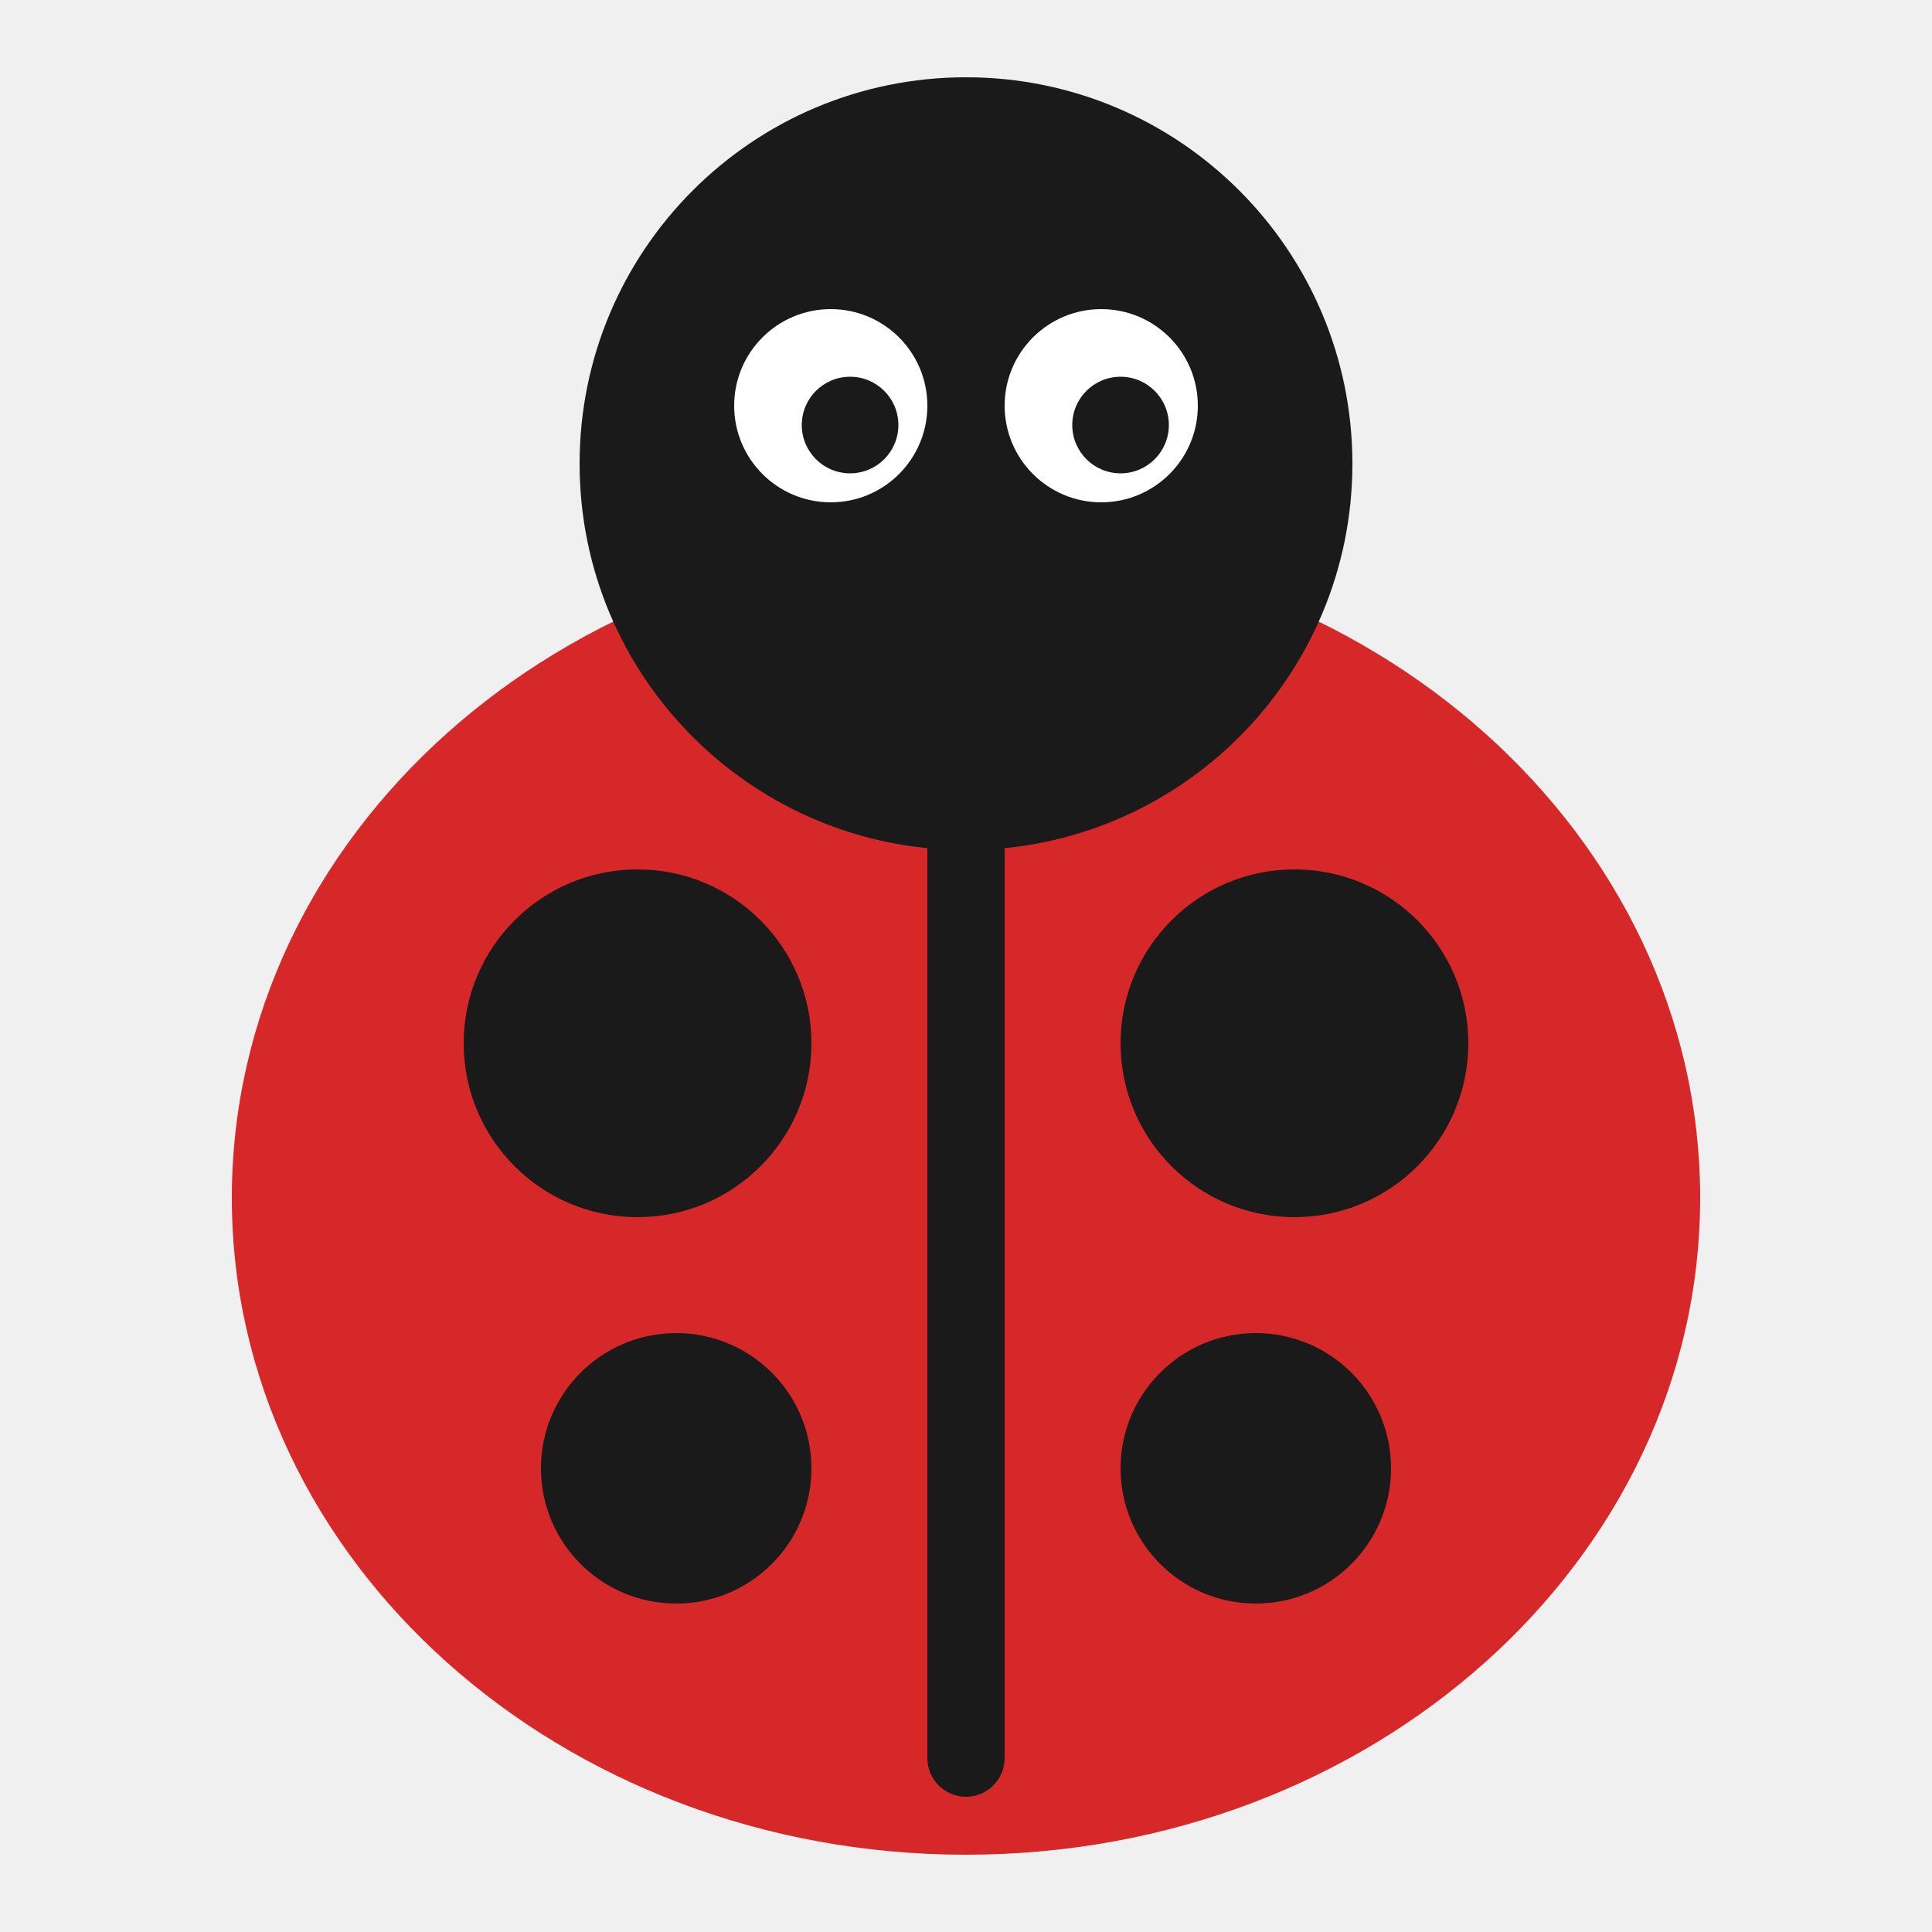
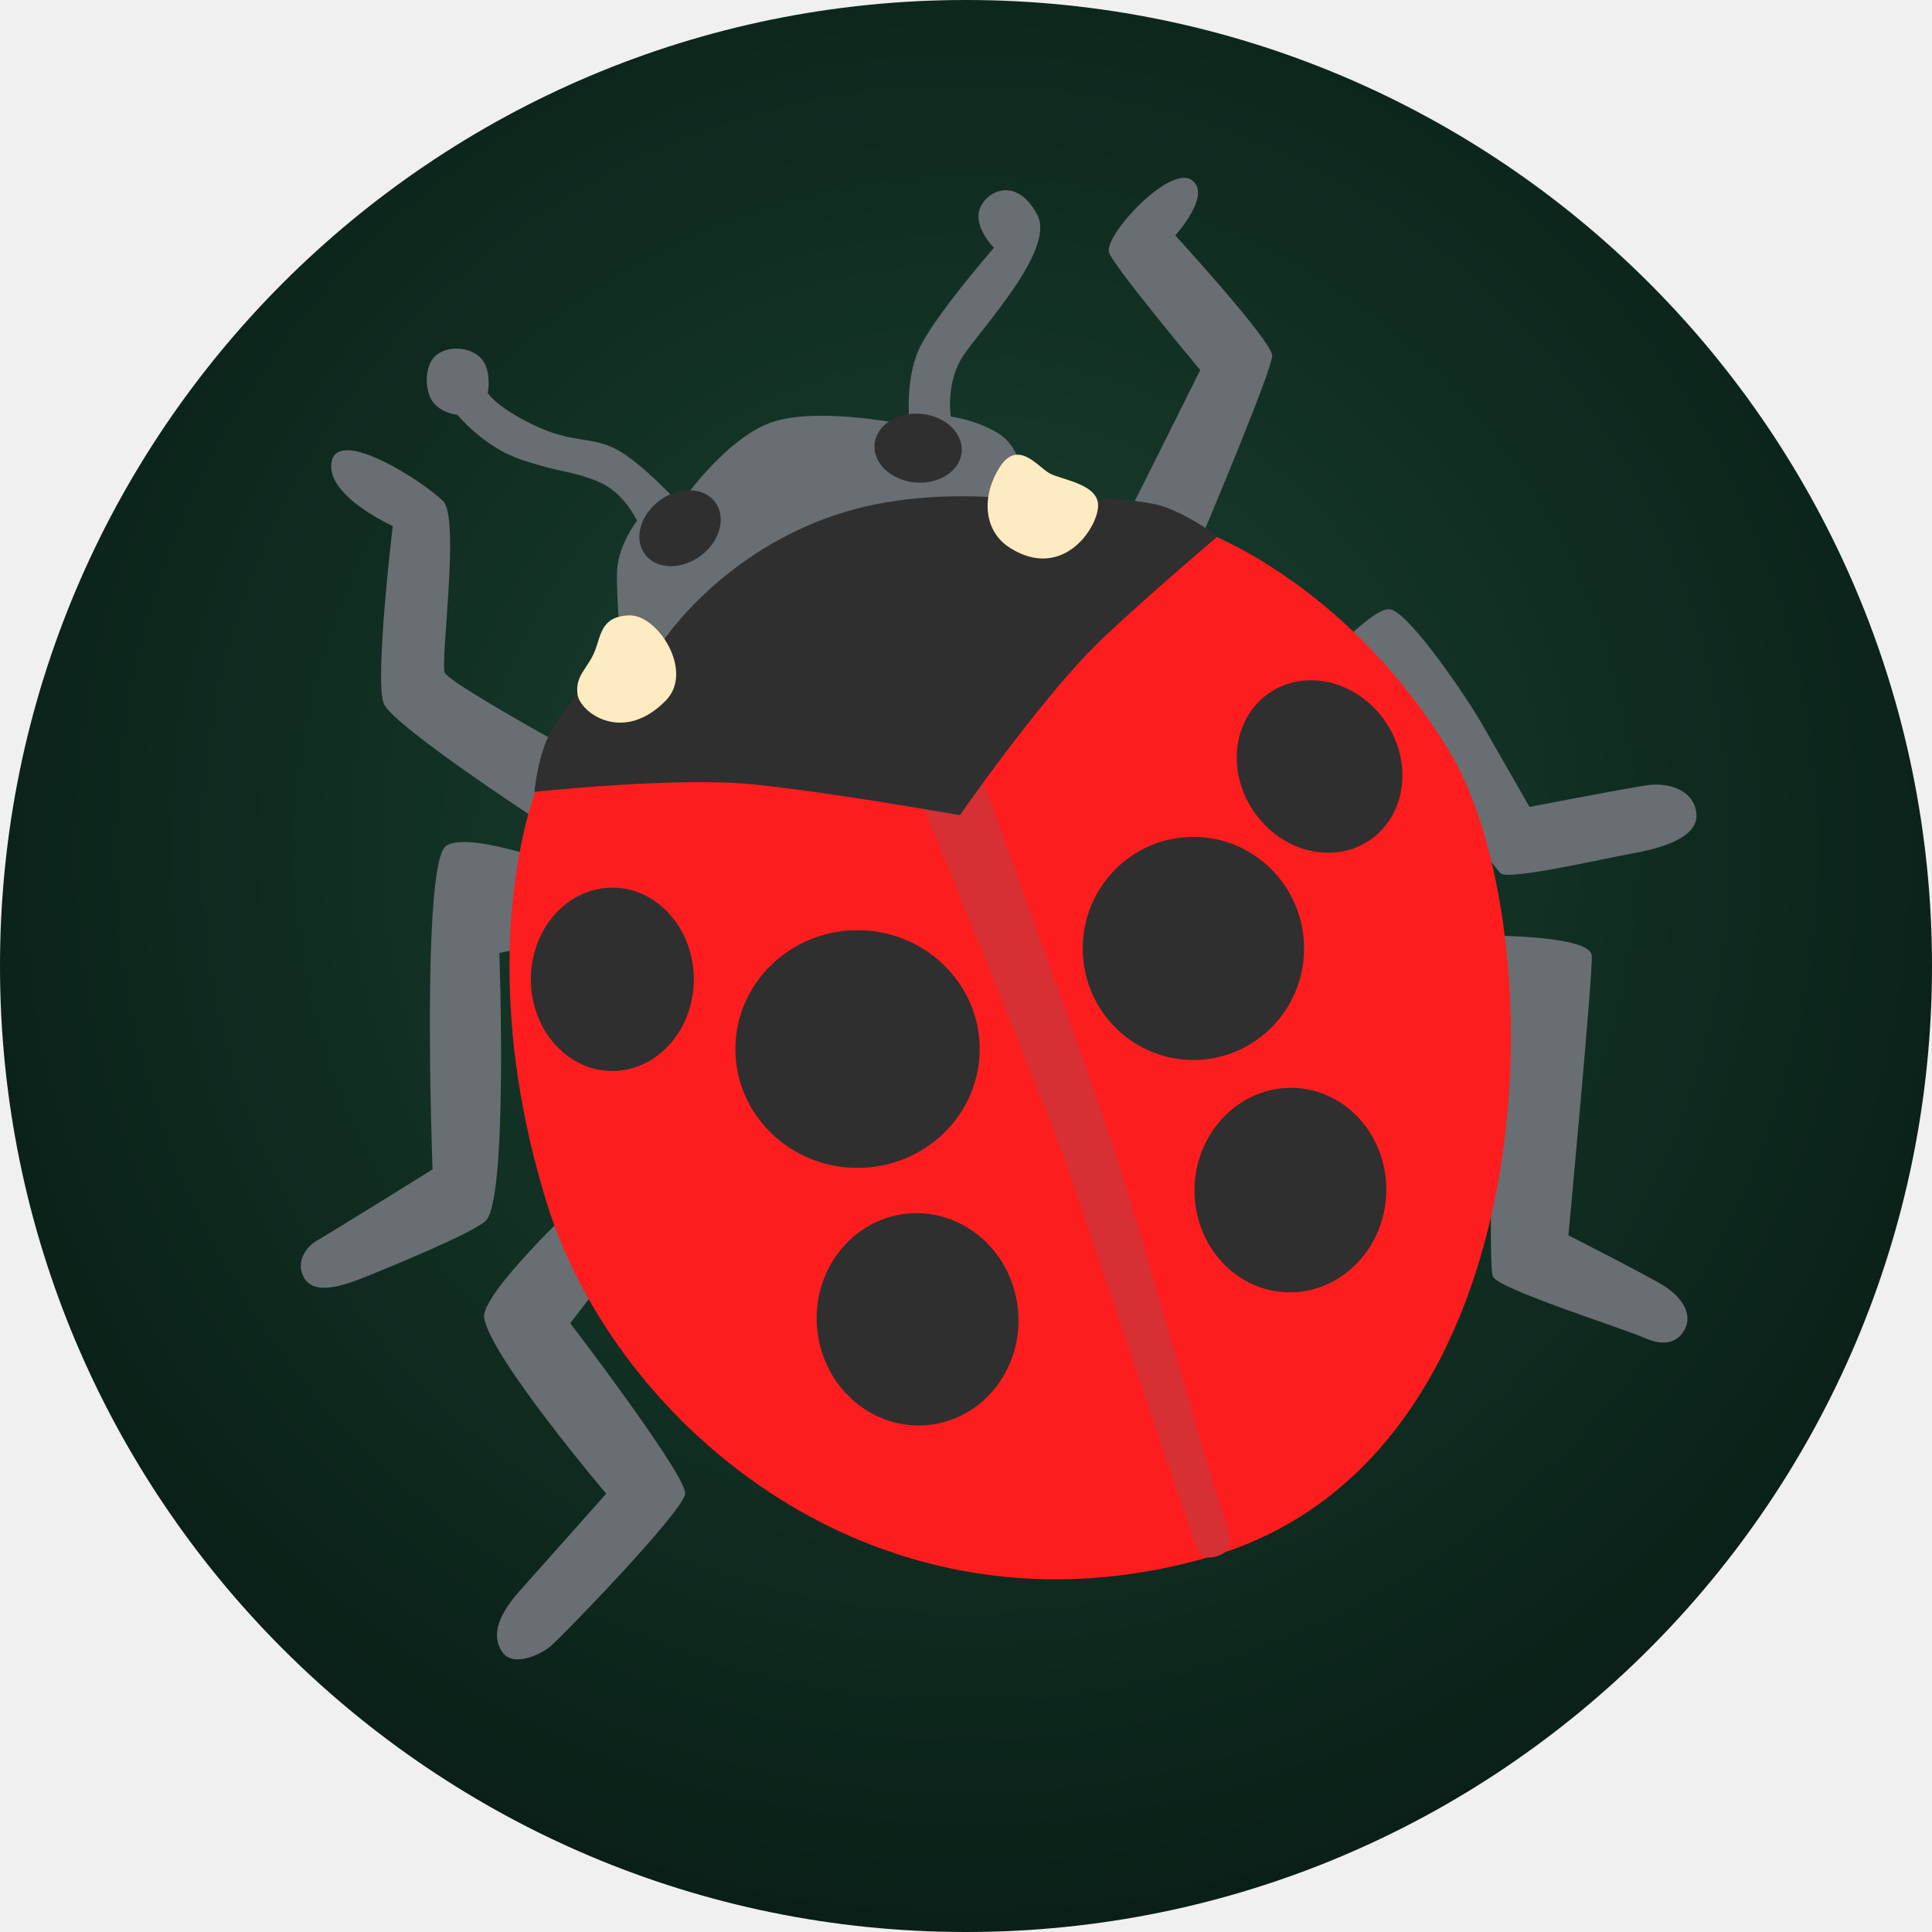
<svg xmlns="http://www.w3.org/2000/svg" viewBox="0 0 100 100">
-   <ellipse cx="50" cy="62" rx="38" ry="34" fill="#d62828" />
-   <circle cx="50" cy="24" r="20" fill="#1a1a1a" />
-   <rect x="48" y="29" width="4" height="64" rx="2" fill="#1a1a1a" />
-   <circle cx="33" cy="54" r="9" fill="#1a1a1a" />
-   <circle cx="67" cy="54" r="9" fill="#1a1a1a" />
-   <circle cx="35" cy="76" r="7" fill="#1a1a1a" />
-   <circle cx="65" cy="76" r="7" fill="#1a1a1a" />
-   <circle cx="43" cy="21" r="5" fill="white" />
-   <circle cx="57" cy="21" r="5" fill="white" />
-   <circle cx="44" cy="22" r="2.5" fill="#1a1a1a" />
-   <circle cx="58" cy="22" r="2.5" fill="#1a1a1a" />
+   <defs>
+     <radialGradient id="bg" cx="50%" cy="44%" r="60%">
+       <stop offset="0%" stop-color="#1b4332" />
+       <stop offset="100%" stop-color="#081c15" />
+     </radialGradient>
+   </defs>
+   <circle cx="50" cy="50" r="50" fill="url(#bg)" />
+   <g transform="translate(8, 6) scale(0.66)">
+     <path style="fill:#696E72;" d="M104.4,64.28c0,0,8.12-0.05,8.31,1.55c0.13,1.06-1.83,21.96-1.83,21.96s6.18,3.14,7.46,3.94c1.5,0.94,2.25,2.25,1.69,3.38c-0.56,1.13-1.69,1.41-3.24,0.7c-1.55-0.7-11.4-3.8-11.83-4.79s0.14-17.6,0.14-17.6L104.4,64.28z" />
+     <path style="fill:#696E72;" d="M92.67,41.8c0,0,3.14-3.37,4.27-3.1c1.55,0.38,5.96,6.9,7.09,8.87c1.13,1.97,3.8,6.62,3.8,6.62s7.32-1.41,9.15-1.69s3.8,0.42,3.94,2.25c0.14,1.83-2.67,2.67-5.07,3.1c-2.39,0.42-9.57,2.11-10.28,1.55C104.87,58.83,92.67,41.8,92.67,41.8z" />
+     <path style="fill:#696E72;" d="M33.02,85.39l1.97,6.19l-2.39,3.1c0,0,9.15,11.97,9.01,13.37c-0.14,1.41-9.71,11.26-10.56,11.97c-0.84,0.7-2.98,1.67-3.8,0.42c-1.08-1.64,0.28-3.52,1.41-4.79c1.13-1.27,6.76-7.6,6.76-7.6s-9.1-10.73-9.57-13.8C25.56,92.43,33.02,85.39,33.02,85.39z" />
+     <path style="fill:#696E72;" d="M31.05,58.5c0,0-6.43-2.35-8.17-1.27c-1.99,1.23-1.08,25.39-1.08,25.39s-8.07,5.02-9.06,5.58s-1.69,1.83-0.99,2.96s2.39,0.84,4.5,0s8.65-3.52,9.71-4.5c1.78-1.64,1.08-21.02,1.08-21.02l3.14-0.66L31.05,58.5z" />
+     <path style="fill:#696E72;" d="M57.1,49.07l25.2-16.47c0,0,5.35-12.67,5.35-13.8c0-1.13-7.6-9.43-7.6-9.43S83,6.13,81.31,5.01c-1.69-1.13-6.66,4.13-6.48,5.63c0.11,0.84,7.18,9.29,7.18,9.29l-5.49,10.98c0,0-6.62-0.42-7.6-1.13s-0.61-3.61-2.82-4.93c-1.74-1.04-3.66-1.27-3.66-1.27s-0.42-2.67,0.99-4.79s7.2-8.27,5.82-10.98c-1.6-3.14-4.06-1.96-4.55-0.47c-0.47,1.41,1.13,3,1.13,3s-4.79,5.49-5.91,8.02s-0.7,5.91-0.7,5.91s-6.76-1.45-10.56-0.33c-3.8,1.13-7.46,6.52-7.46,6.52s-3.1-3.38-5.07-4.36s-3.38-0.42-6.34-1.83s-3.66-2.53-3.66-2.53s0.29-1.36-0.28-2.39c-0.57-1.04-2.35-1.5-3.61-0.7c-1,0.63-1.1,2.41-0.6,3.47c0.56,1.18,2.11,1.32,2.11,1.32s2.06,2.53,5.02,3.52c3.14,1.05,3.85,0.84,5.96,1.69s3.1,3.1,3.1,3.1s-1.41,1.83-1.55,3.8c-0.13,1.87,0.42,7.6,0.42,7.6l-5.21,5.91c0,0-8.35-4.6-8.73-5.4c-0.38-0.8,1.22-12.15-0.14-13.47c-1.65-1.59-8.17-5.77-8.73-3.1c-0.56,2.67,4.79,5.07,4.79,5.07s-1.45,12.15-0.7,13.94c0.75,1.78,12.95,9.71,12.95,9.71L57.1,49.07z" />
+     <path style="fill:#FE1D1E;" d="M57.52,42.74L29.92,52.87c0,0-5.21,12.81,0.84,32.38c5.41,17.48,26.15,35.29,52.09,27.73c26.89-7.84,27.03-49.7,18.58-63.35C93.32,36.51,82.29,32.6,82.29,32.6L57.52,42.74z" />
+     <ellipse transform="matrix(0.0891 -0.996 0.996 0.0891 28.6002 83.3733)" style="fill:#2F2F2F;" cx="59.88" cy="26.05" rx="2.7" ry="3.43" />
+     <ellipse transform="matrix(0.8052 -0.593 0.593 0.8052 -11.1495 30.7316)" style="fill:#2F2F2F;" cx="41.21" cy="32.34" rx="3.43" ry="2.7" />
+     <path style="fill:#D62F34;" d="M59.91,53.25c0,0,10.89,26.8,11.92,29.85c1.02,3.01,9.06,26.8,9.48,28.06s0.66,2.25,2.06,1.78c1.55-0.52,0.89-1.92,0.47-3.05c-0.42-1.13-7.24-24.74-8.26-27.87c-2.21-6.76-11.17-31.39-11.17-31.39L59.91,53.25z" />
+     <path style="fill:#2F2F2F;" d="M53.29,31.33c-8.31,2.82-13.09,9.01-14.22,11.12c-1.13,2.11-4.5,1.55-4.5,1.55s-2.11,1.74-3.47,4.22c-1.06,1.93-1.31,4.79-1.31,4.79s10.98-1.17,16.89-0.61s16.47,2.44,16.47,2.44s5.96-8.54,10.28-12.95c2.72-2.78,9.95-8.92,9.95-8.92s-2.86-2.11-4.97-2.53c-1.67-0.33-5.3-0.8-7.04,0.19C71.22,30.63,61.9,28.42,53.29,31.33z" />
+     <path style="fill:#FFEBC1;" d="M40.11,45.83c2.22-2.29-0.66-6.76-2.91-6.66c-2.25,0.09-2.16,1.6-2.72,2.91c-0.56,1.31-1.51,1.84-1.31,3.28C33.35,46.77,36.73,49.31,40.11,45.83z" />
+     <path style="fill:#FFEBC1;" d="M67.14,33.91c3.94,2.44,6.66-1.31,6.85-3.19s-2.91-2.16-3.85-2.72c-0.94-0.56-2.44-2.63-3.85-0.47C64.89,29.69,64.9,32.53,67.14,33.91z" />
+     <ellipse style="fill:#2F2F2F;" cx="55.13" cy="73.18" rx="9.58" ry="9.32" />
+     <ellipse style="fill:#2F2F2F;" cx="81.47" cy="65.29" rx="8.68" ry="8.75" />
+     <ellipse transform="matrix(0.8258 -0.564 0.564 0.8258 -12.8549 60.4178)" style="fill:#2F2F2F;" cx="91.36" cy="51.02" rx="6.25" ry="6.99" />
+     <ellipse style="fill:#2F2F2F;" cx="35.9" cy="67.71" rx="6.39" ry="7.19" />
+     <ellipse transform="matrix(0.995 -0.1002 0.1002 0.995 -9.1578 6.4733)" style="fill:#2F2F2F;" cx="59.84" cy="94.37" rx="7.91" ry="8.33" />
+     <ellipse transform="matrix(0.042 -0.9991 0.9991 0.042 1.1719 169.6922)" style="fill:#2F2F2F;" cx="89.07" cy="84.24" rx="8.02" ry="7.52" />
+   </g>
</svg>
